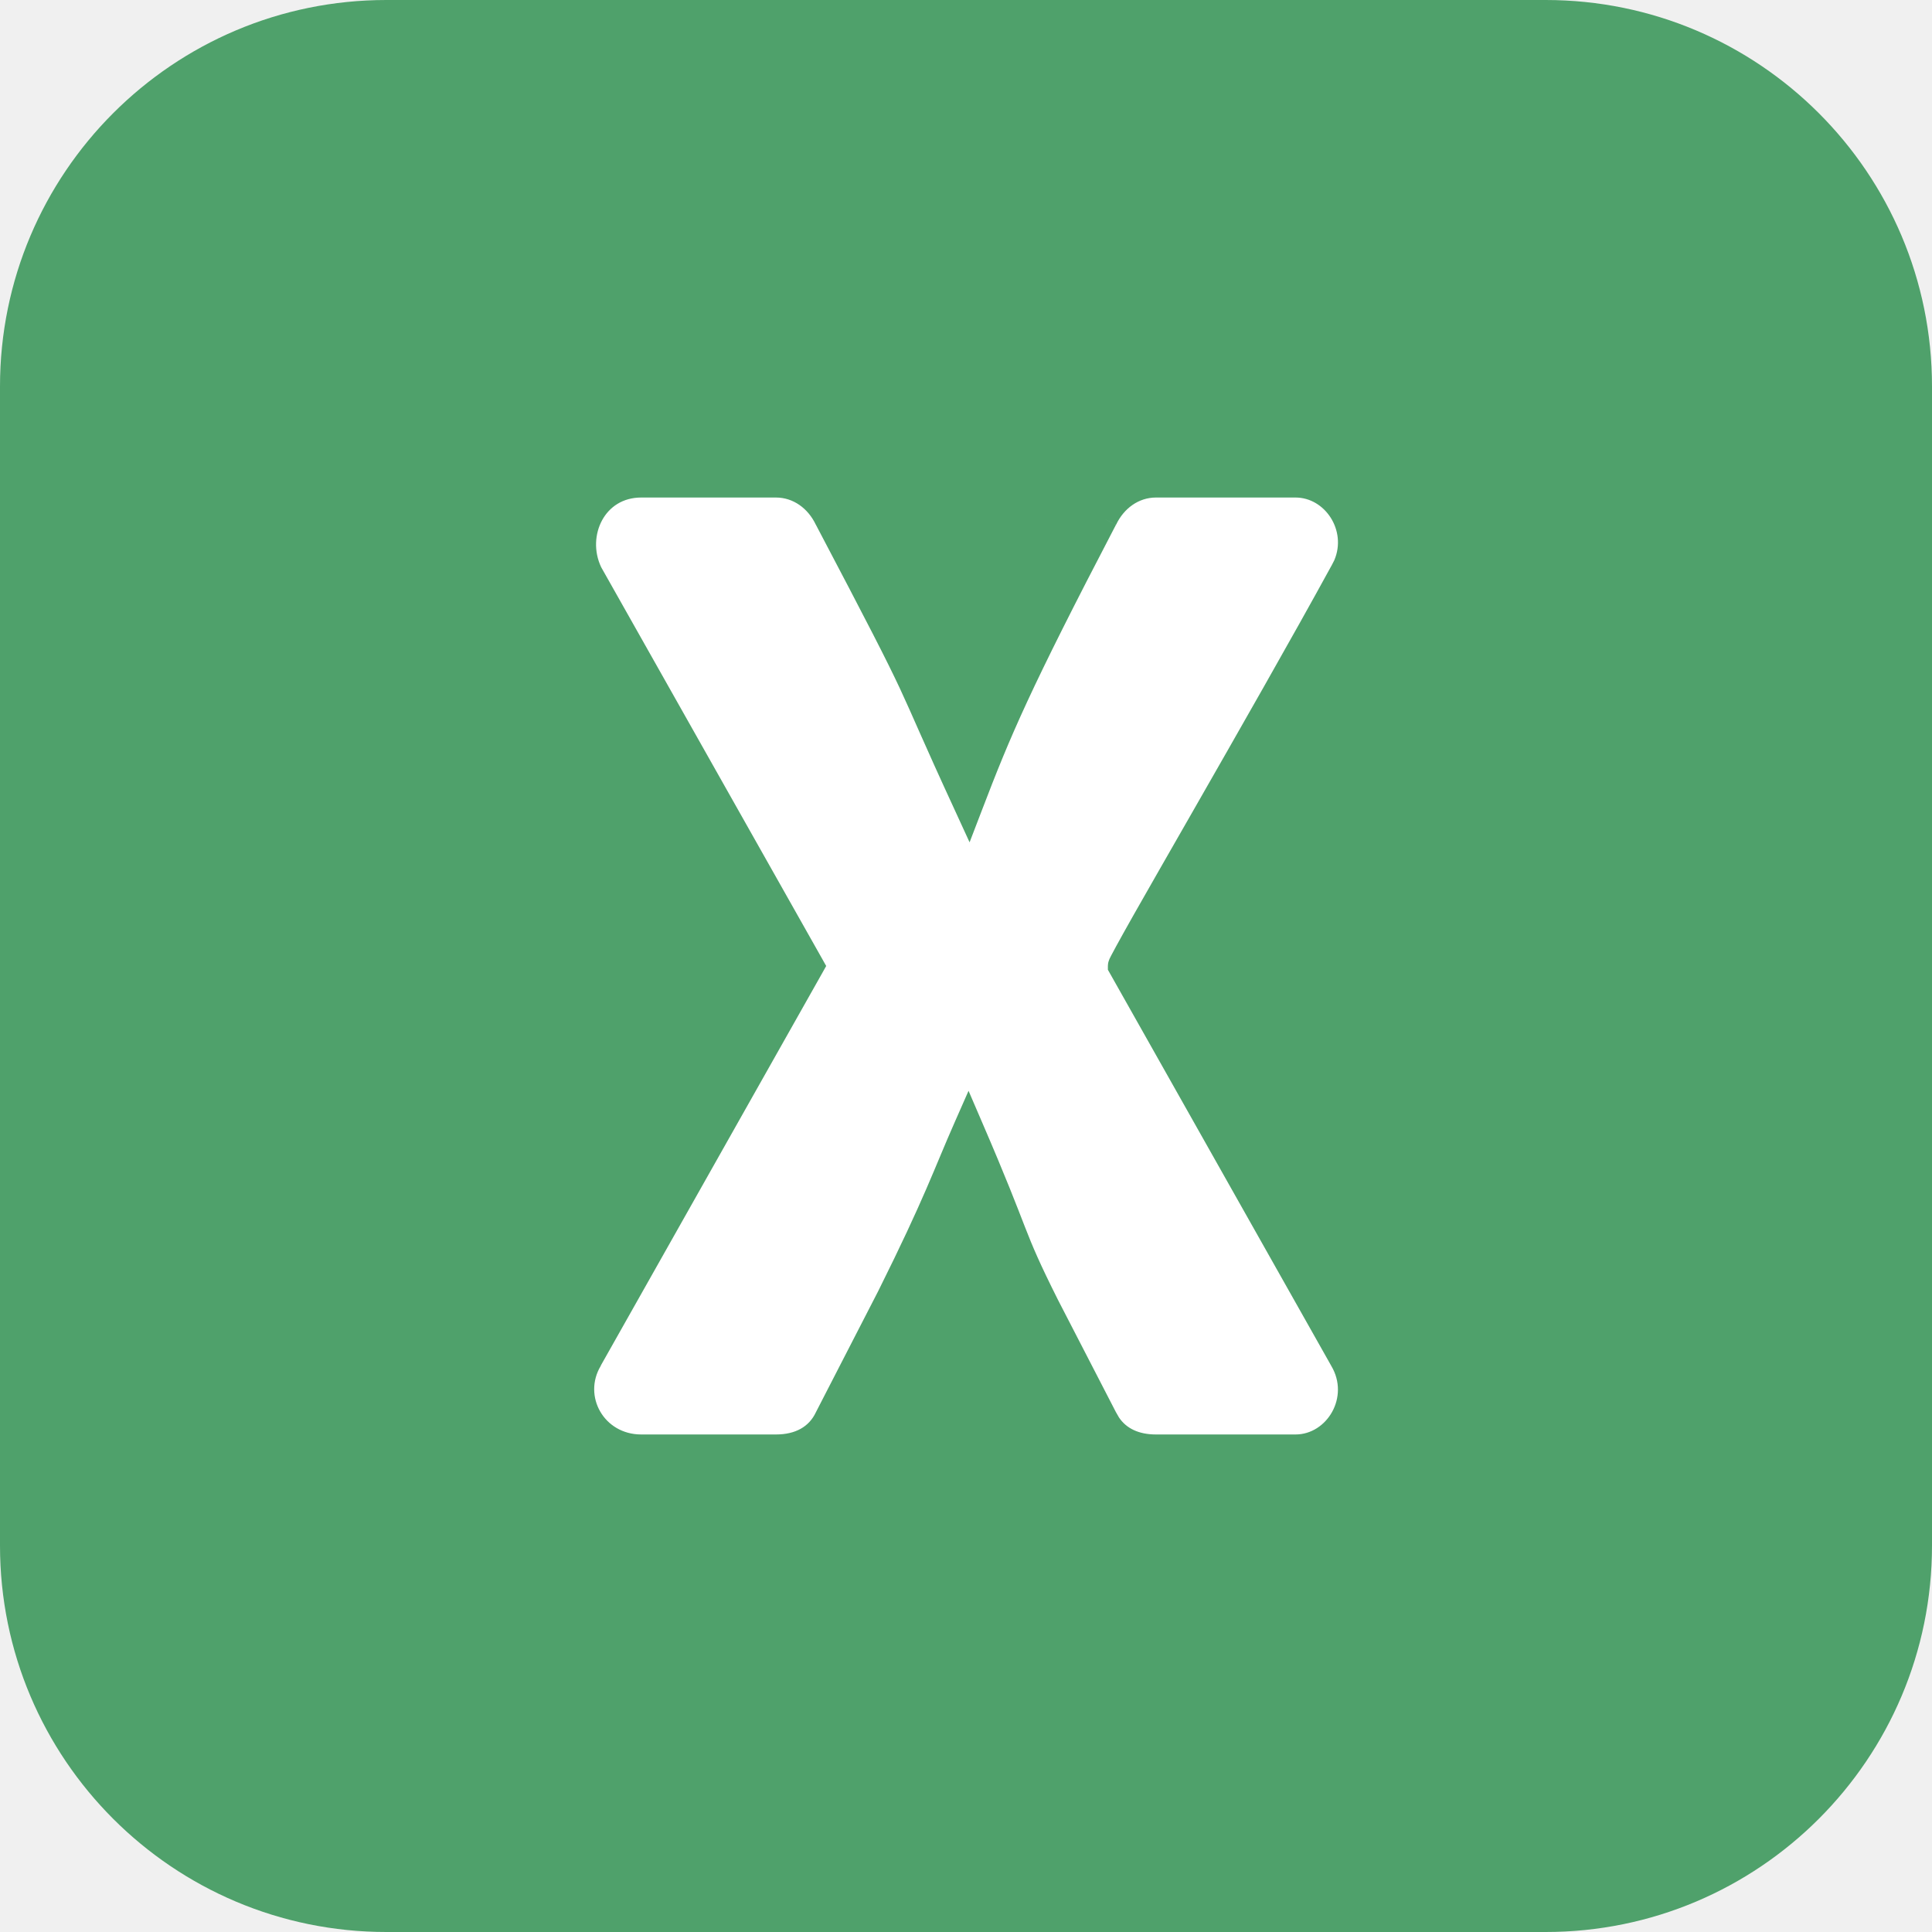
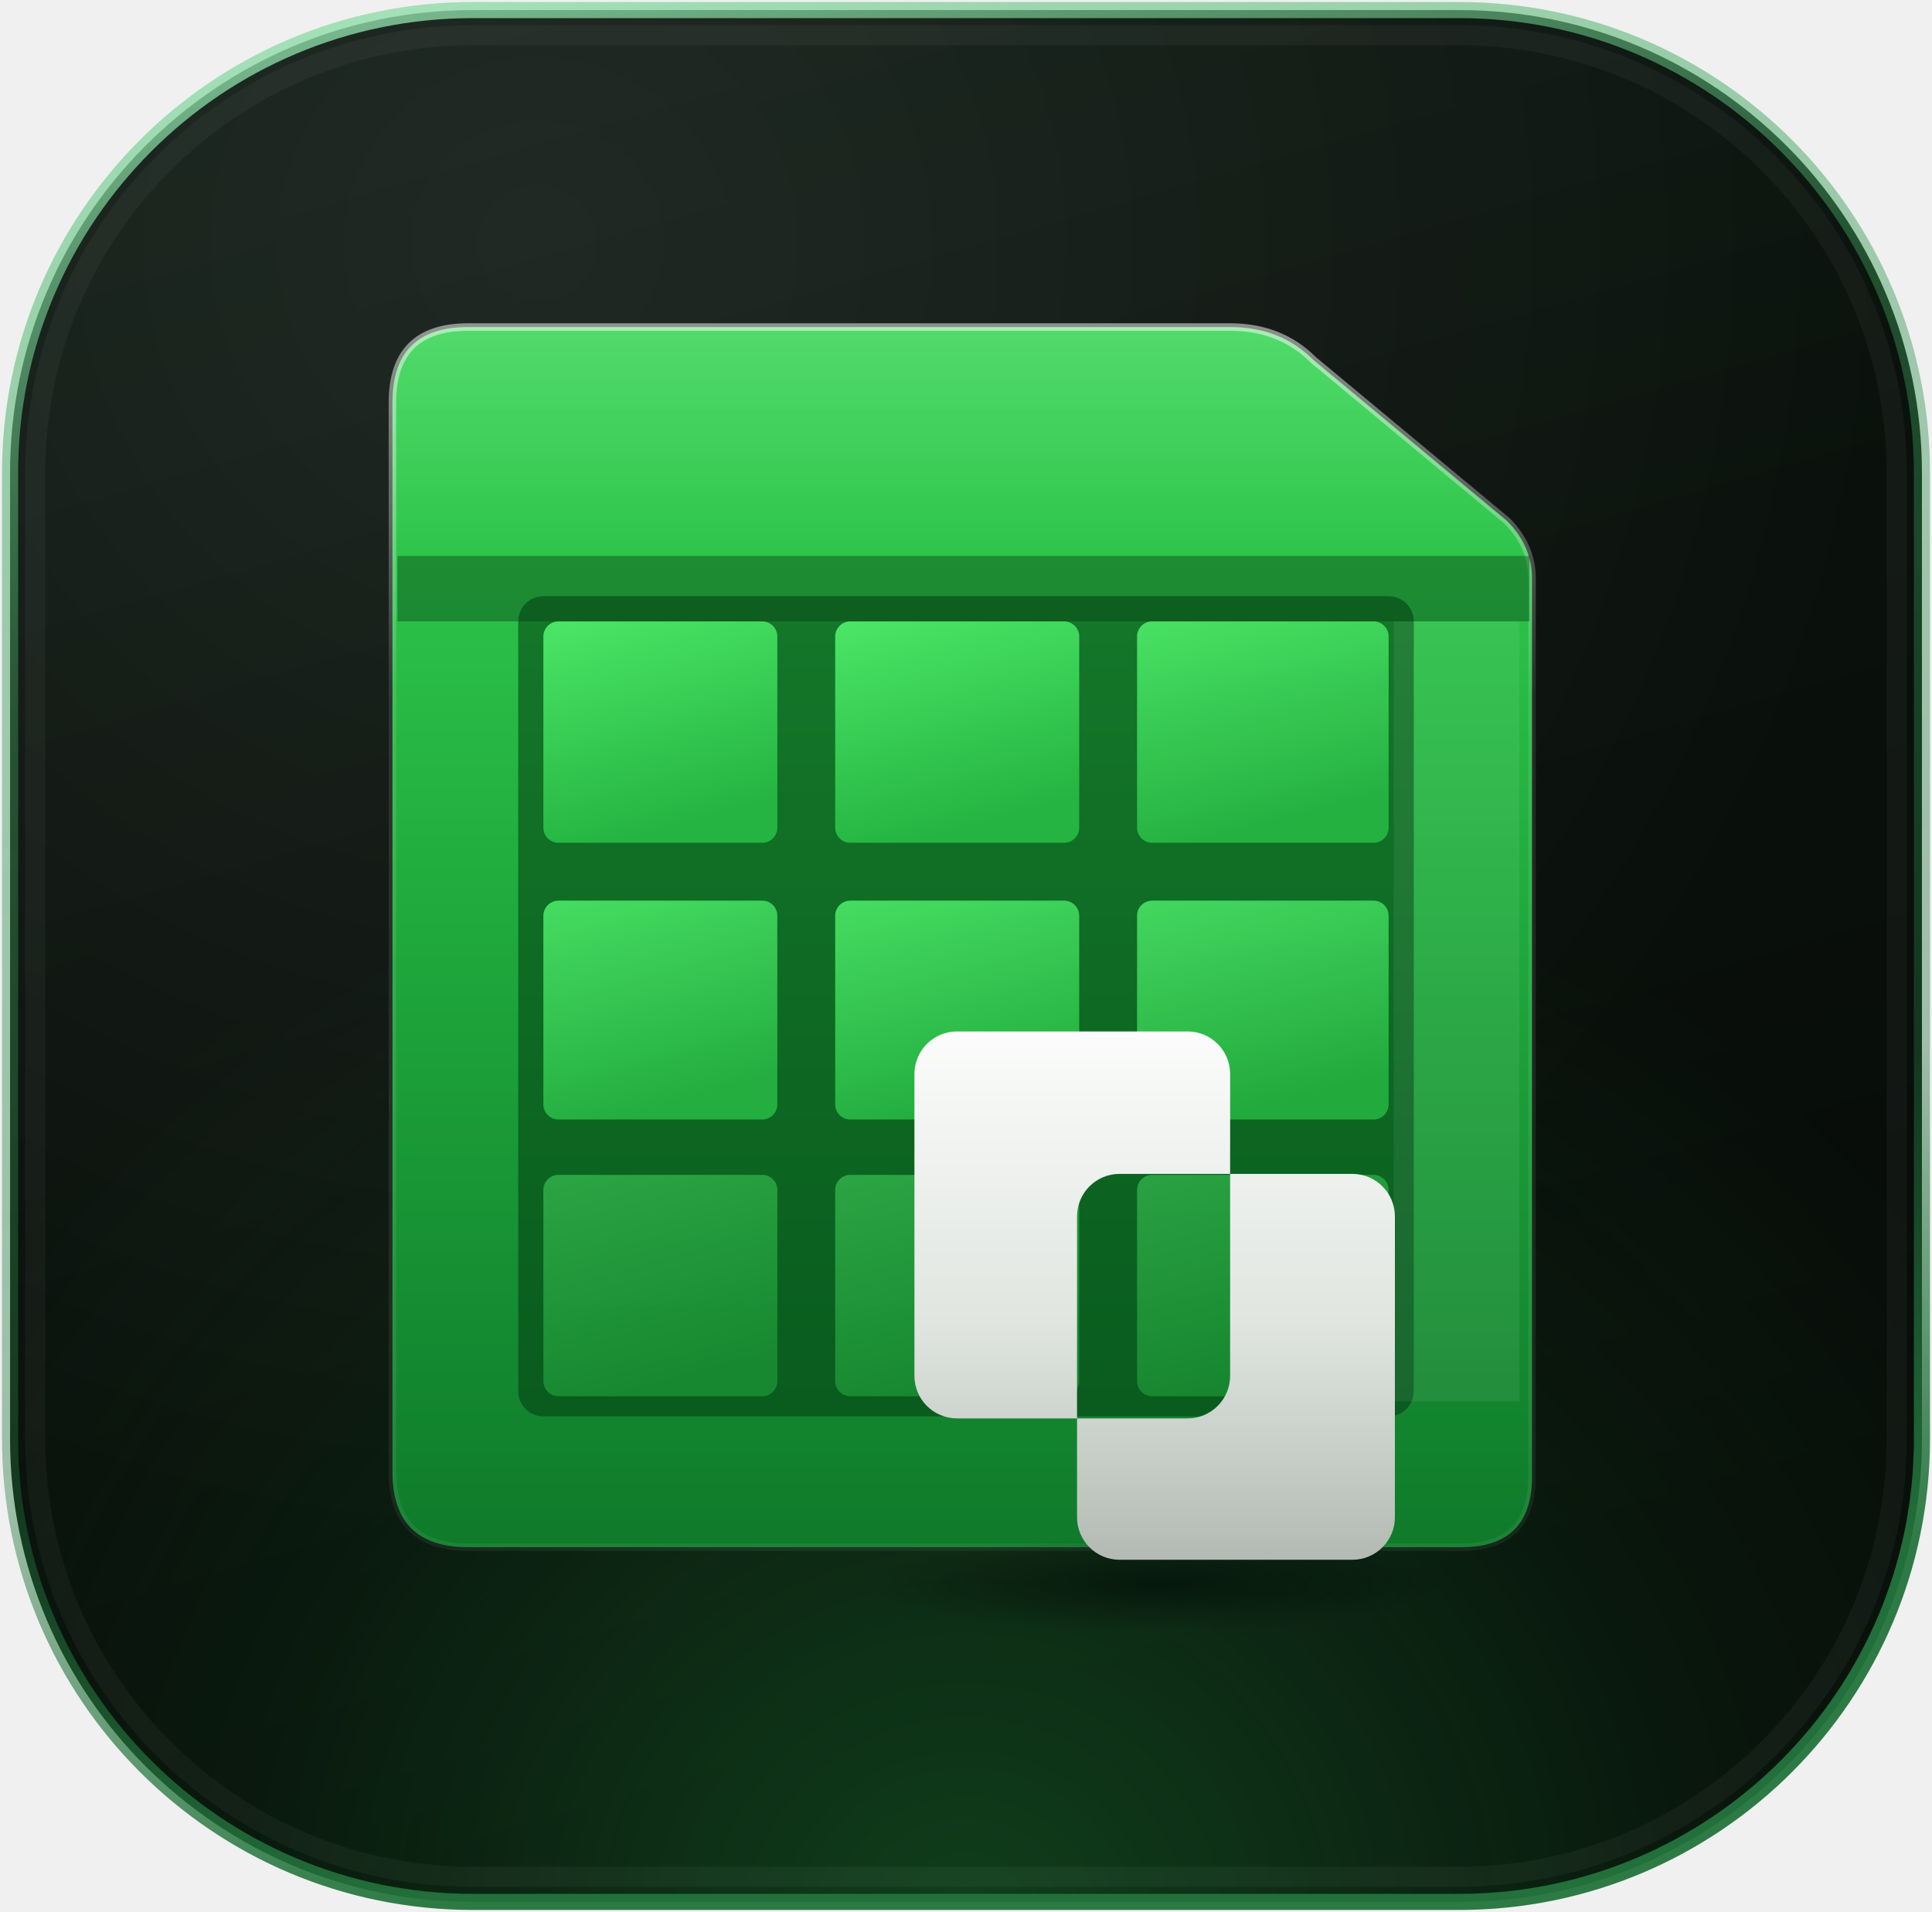
- <svg xmlns="http://www.w3.org/2000/svg" width="240" height="240" viewBox="0 0 240 240" fill="none">
-   <rect width="240" height="240" rx="48" fill="#4FA16B" />
-   <path d="M96.386 61.805C98.554 61.805 100.377 63.159 101.332 65.156L101.367 65.215C114.487 90.159 110.279 82.597 118.664 100.758L120.445 104.637L121.98 100.641C125.532 91.355 127.882 85.79 138.621 65.203L137.031 64.373L138.632 65.203L138.656 65.156C139.61 63.16 141.434 61.806 143.601 61.805H160.933C164.595 61.805 167.33 65.899 165.75 69.598L165.375 70.324L165.339 70.383C160.568 79.114 153.7 91.136 148.019 101.062C145.182 106.02 142.633 110.459 140.8 113.695C139.885 115.311 139.148 116.643 138.632 117.586C138.378 118.052 138.169 118.436 138.023 118.723C137.951 118.864 137.877 119.002 137.824 119.121C137.799 119.178 137.772 119.259 137.742 119.344C137.727 119.386 137.704 119.452 137.683 119.531C137.669 119.588 137.625 119.77 137.625 120V120.469L137.859 120.879L165.351 169.629L165.375 169.676C167.682 173.542 164.837 178.195 160.933 178.195H143.601C141.455 178.194 139.917 177.443 139.007 176.086L138.656 175.477L138.621 175.418L131.425 161.473C126.778 152.195 128.26 153.91 121.945 139.289L120.316 135.504L118.652 139.277C115.953 145.392 114.95 148.635 109.089 160.395L101.367 175.406L101.332 175.477C100.498 177.217 98.838 178.195 96.386 178.195H79.652C75.024 178.195 72.378 173.434 74.625 169.676L74.636 169.629L102.14 120.879L102.632 120L102.14 119.121L74.683 70.465C73.747 68.496 73.884 66.297 74.8 64.617C75.7 62.971 77.362 61.805 79.652 61.805H96.386Z" fill="white" />
+ <svg xmlns="http://www.w3.org/2000/svg" width="192" height="190" viewBox="0 0 192 190" fill="none">
+   <defs>
+     <linearGradient id="sheets-tf" x1="0" y1="0" x2="0.3" y2="1">
+       <stop offset="0" stop-color="#0f1a13" />
+       <stop offset=".5" stop-color="#0a110c" />
+       <stop offset="1" stop-color="#070b08" />
+     </linearGradient>
+     <radialGradient id="sheets-tg" cx=".5" cy="1.02" r=".62" gradientTransform="translate(0 0)">
+       <stop offset="0" stop-color="#25b84a" stop-opacity="0.3" />
+       <stop offset=".6" stop-color="#25b84a" stop-opacity="0.075" />
+       <stop offset="1" stop-color="#25b84a" stop-opacity="0" />
+     </radialGradient>
+     <radialGradient id="sheets-th" cx=".28" cy=".12" r=".7">
+       <stop offset="0" stop-color="#fff" stop-opacity=".08" />
+       <stop offset="1" stop-color="#fff" stop-opacity="0" />
+     </radialGradient>
+     <linearGradient id="sheets-tr" x1="0" y1="0" x2="0.25" y2="1">
+       <stop offset="0" stop-color="#9ce6b4" stop-opacity=".85" />
+       <stop offset=".35" stop-color="#3a9a58" stop-opacity=".45" />
+       <stop offset=".75" stop-color="#23743c" stop-opacity=".40" />
+       <stop offset="1" stop-color="#23743c" stop-opacity=".95" />
+     </linearGradient>
+     <radialGradient id="sheets-sh" cx=".5" cy=".5" r=".5">
+       <stop offset="0" stop-color="#000" stop-opacity=".55" />
+       <stop offset="1" stop-color="#000" stop-opacity="0" />
+     </radialGradient>
+     <linearGradient id="sheets-gf" gradientUnits="userSpaceOnUse" x1="0" y1="0" x2="0" y2="100">
+       <stop offset="0" stop-color="#fbfcfb" />
+       <stop offset=".55" stop-color="#e0e5e0" />
+       <stop offset="1" stop-color="#b3bab3" />
+     </linearGradient>
+     <g id="sheets-G">
+       <path fill-rule="evenodd" fill="url(#sheets-gf)" d="M8.05 0.00H51.71A8.05 8.05 0 0 1 59.76 8.05V65.19A8.05 8.05 0 0 1 51.71 73.24H8.05A8.05 8.05 0 0 1 0.00 65.19V8.05A8.05 8.05 0 0 1 8.05 0.00ZM38.83 26.96H82.90A8.05 8.05 0 0 1 90.95 35.01V91.95A8.05 8.05 0 0 1 82.90 100.00H38.83A8.05 8.05 0 0 1 30.78 91.95V35.01A8.05 8.05 0 0 1 38.83 26.96Z" />
+     </g>
+     <linearGradient id="sheets-page" x1="0" y1="0" x2="0" y2="1">
+       <stop offset="0" stop-color="#35d452" />
+       <stop offset="0.5" stop-color="#1fa83c" />
+       <stop offset="1" stop-color="#0f7b2b" />
+     </linearGradient>
+     <linearGradient id="sheets-cell" x1="0" y1="0" x2=".3" y2="1">
+       <stop offset="0" stop-color="#4be667" />
+       <stop offset="1" stop-color="#25b441" />
+     </linearGradient>
+     <linearGradient id="sheets-rim" x1="0" y1="0" x2="0" y2="1">
+       <stop offset="0" stop-color="#fff" stop-opacity="0.5" />
+       <stop offset="0.3" stop-color="#fff" stop-opacity="0.1" />
+       <stop offset="1" stop-color="#fff" stop-opacity="0.06" />
+     </linearGradient>
+     <linearGradient id="sheets-hd" x1="0" y1="0" x2="0" y2="1">
+       <stop offset="0" stop-color="#fff" stop-opacity="0.14" />
+       <stop offset="1" stop-color="#fff" stop-opacity="0" />
+     </linearGradient>
+   </defs>
+   <rect x="1" y="1" width="190" height="188" rx="46" fill="url(#sheets-tf)" />
+   <rect x="1" y="1" width="190" height="188" rx="46" fill="url(#sheets-tg)" />
+   <rect x="1" y="1" width="190" height="188" rx="46" fill="url(#sheets-th)" />
+   <rect x="1" y="1" width="190" height="188" rx="46" fill="none" stroke="url(#sheets-tr)" stroke-width="1.6" />
+   <rect x="3.5" y="3.5" width="185" height="183" rx="43.5" fill="none" stroke="#fff" stroke-opacity=".04" stroke-width="2" />
+   <g transform="translate(-11.50 -11.25) scale(.25)">
+     <path d="M232 175H535Q555 175 568 188L645 252Q655 262 655 275V632Q655 660 627 660H232Q202 660 202 630V205Q202 175 232 175Z" fill="url(#sheets-page)" />
+     <path d="M232 175H535Q555 175 568 188L645 252Q655 262 655 275V632Q655 660 627 660H232Q202 660 202 630V205Q202 175 232 175Z" fill="none" stroke="url(#sheets-rim)" stroke-width="3" />
+     <path d="M232 175H535Q555 175 568 188L645 252Q655 262 655 270H202V205Q202 175 232 175Z" fill="url(#sheets-hd)" />
+     <rect x="204" y="266" width="450" height="26" fill="#03340f" fill-opacity=".38" />
+     <rect x="252" y="282" width="356" height="326" rx="10" fill="#033a12" fill-opacity=".55" />
+     <rect x="262" y="292" width="93" height="88" rx="6" fill="url(#sheets-cell)" opacity="1" />
+     <rect x="378" y="292" width="97" height="88" rx="6" fill="url(#sheets-cell)" opacity="1" />
+     <rect x="498" y="292" width="100" height="88" rx="6" fill="url(#sheets-cell)" opacity="0.95" />
+     <rect x="262" y="403" width="93" height="87" rx="6" fill="url(#sheets-cell)" opacity="0.92" />
+     <rect x="378" y="403" width="97" height="87" rx="6" fill="url(#sheets-cell)" opacity="0.92" />
+     <rect x="498" y="403" width="100" height="87" rx="6" fill="url(#sheets-cell)" opacity="0.874" />
+     <rect x="262" y="512" width="93" height="88" rx="6" fill="url(#sheets-cell)" opacity="0.5" />
+     <rect x="378" y="512" width="97" height="88" rx="6" fill="url(#sheets-cell)" opacity="0.5" />
+     <rect x="498" y="512" width="100" height="88" rx="6" fill="url(#sheets-cell)" opacity="0.475" />
+     <rect x="600" y="292" width="50" height="310" fill="#fff" fill-opacity=".07" />
+     <ellipse cx="505.0" cy="675" rx="114.597" ry="18.9" fill="url(#sheets-sh)" opacity=".8" />
+     <use href="#sheets-G" transform="translate(409.50 455) scale(2.1)" />
+   </g>
</svg>
